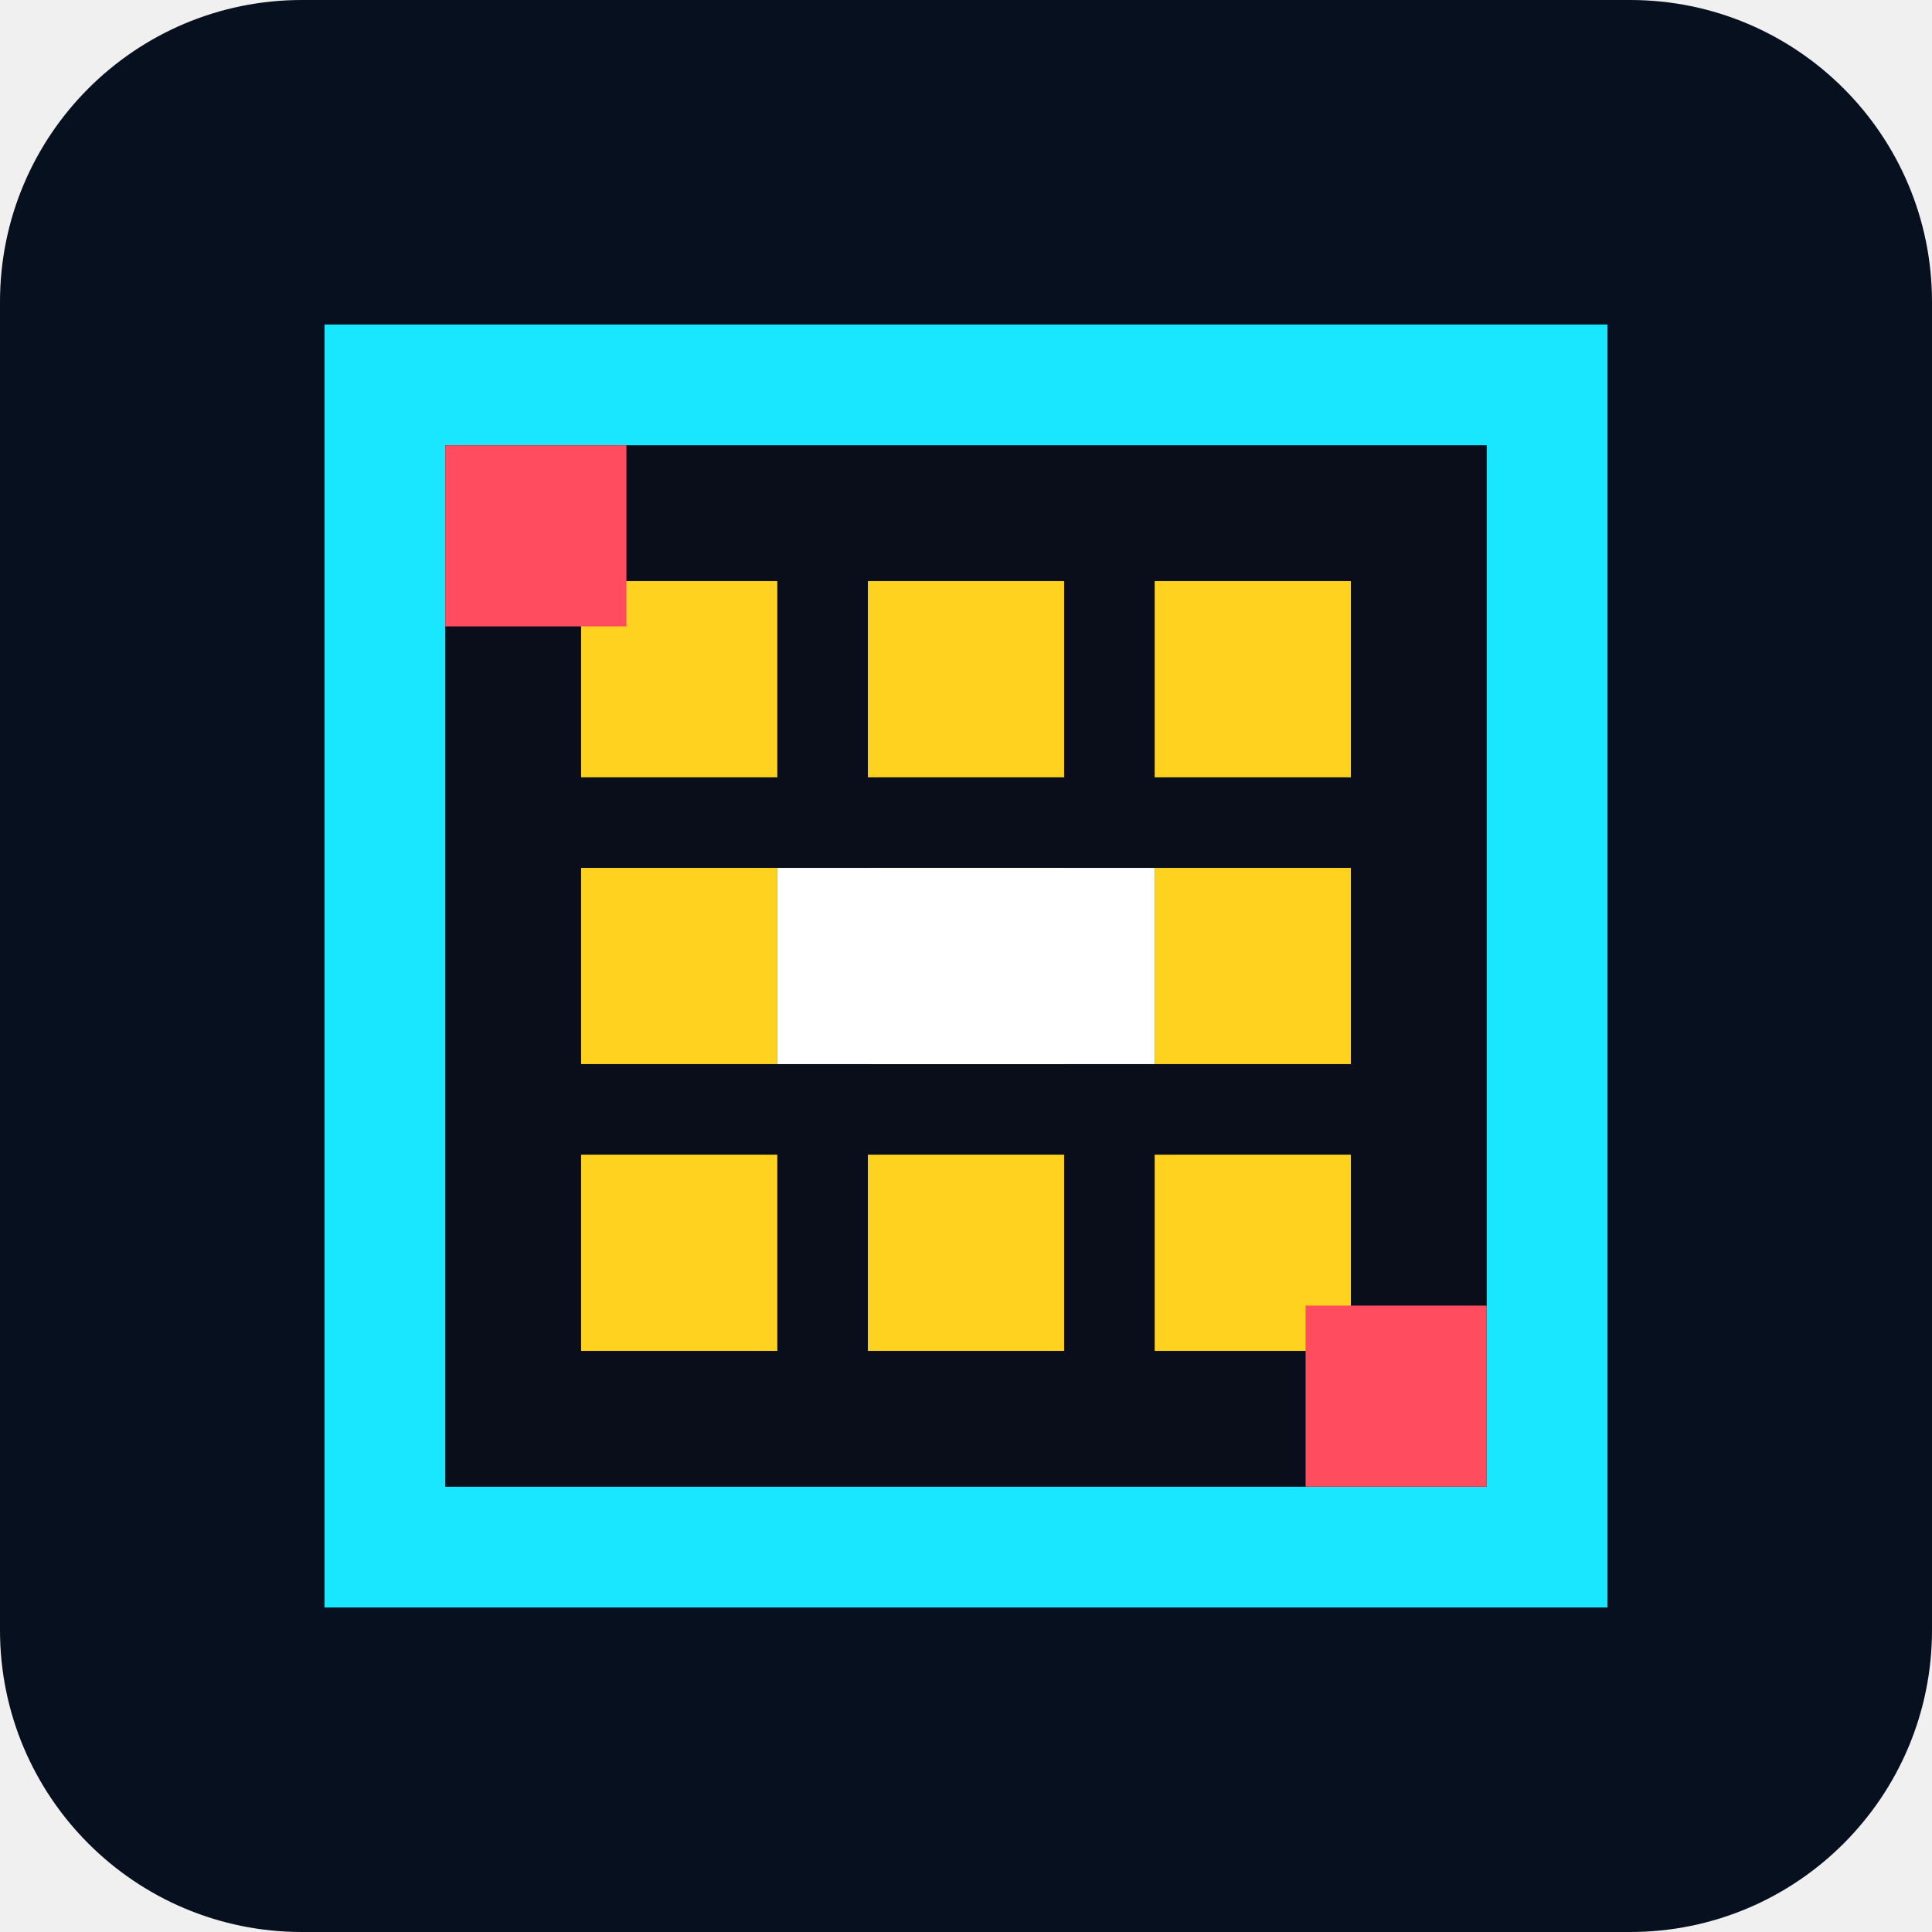
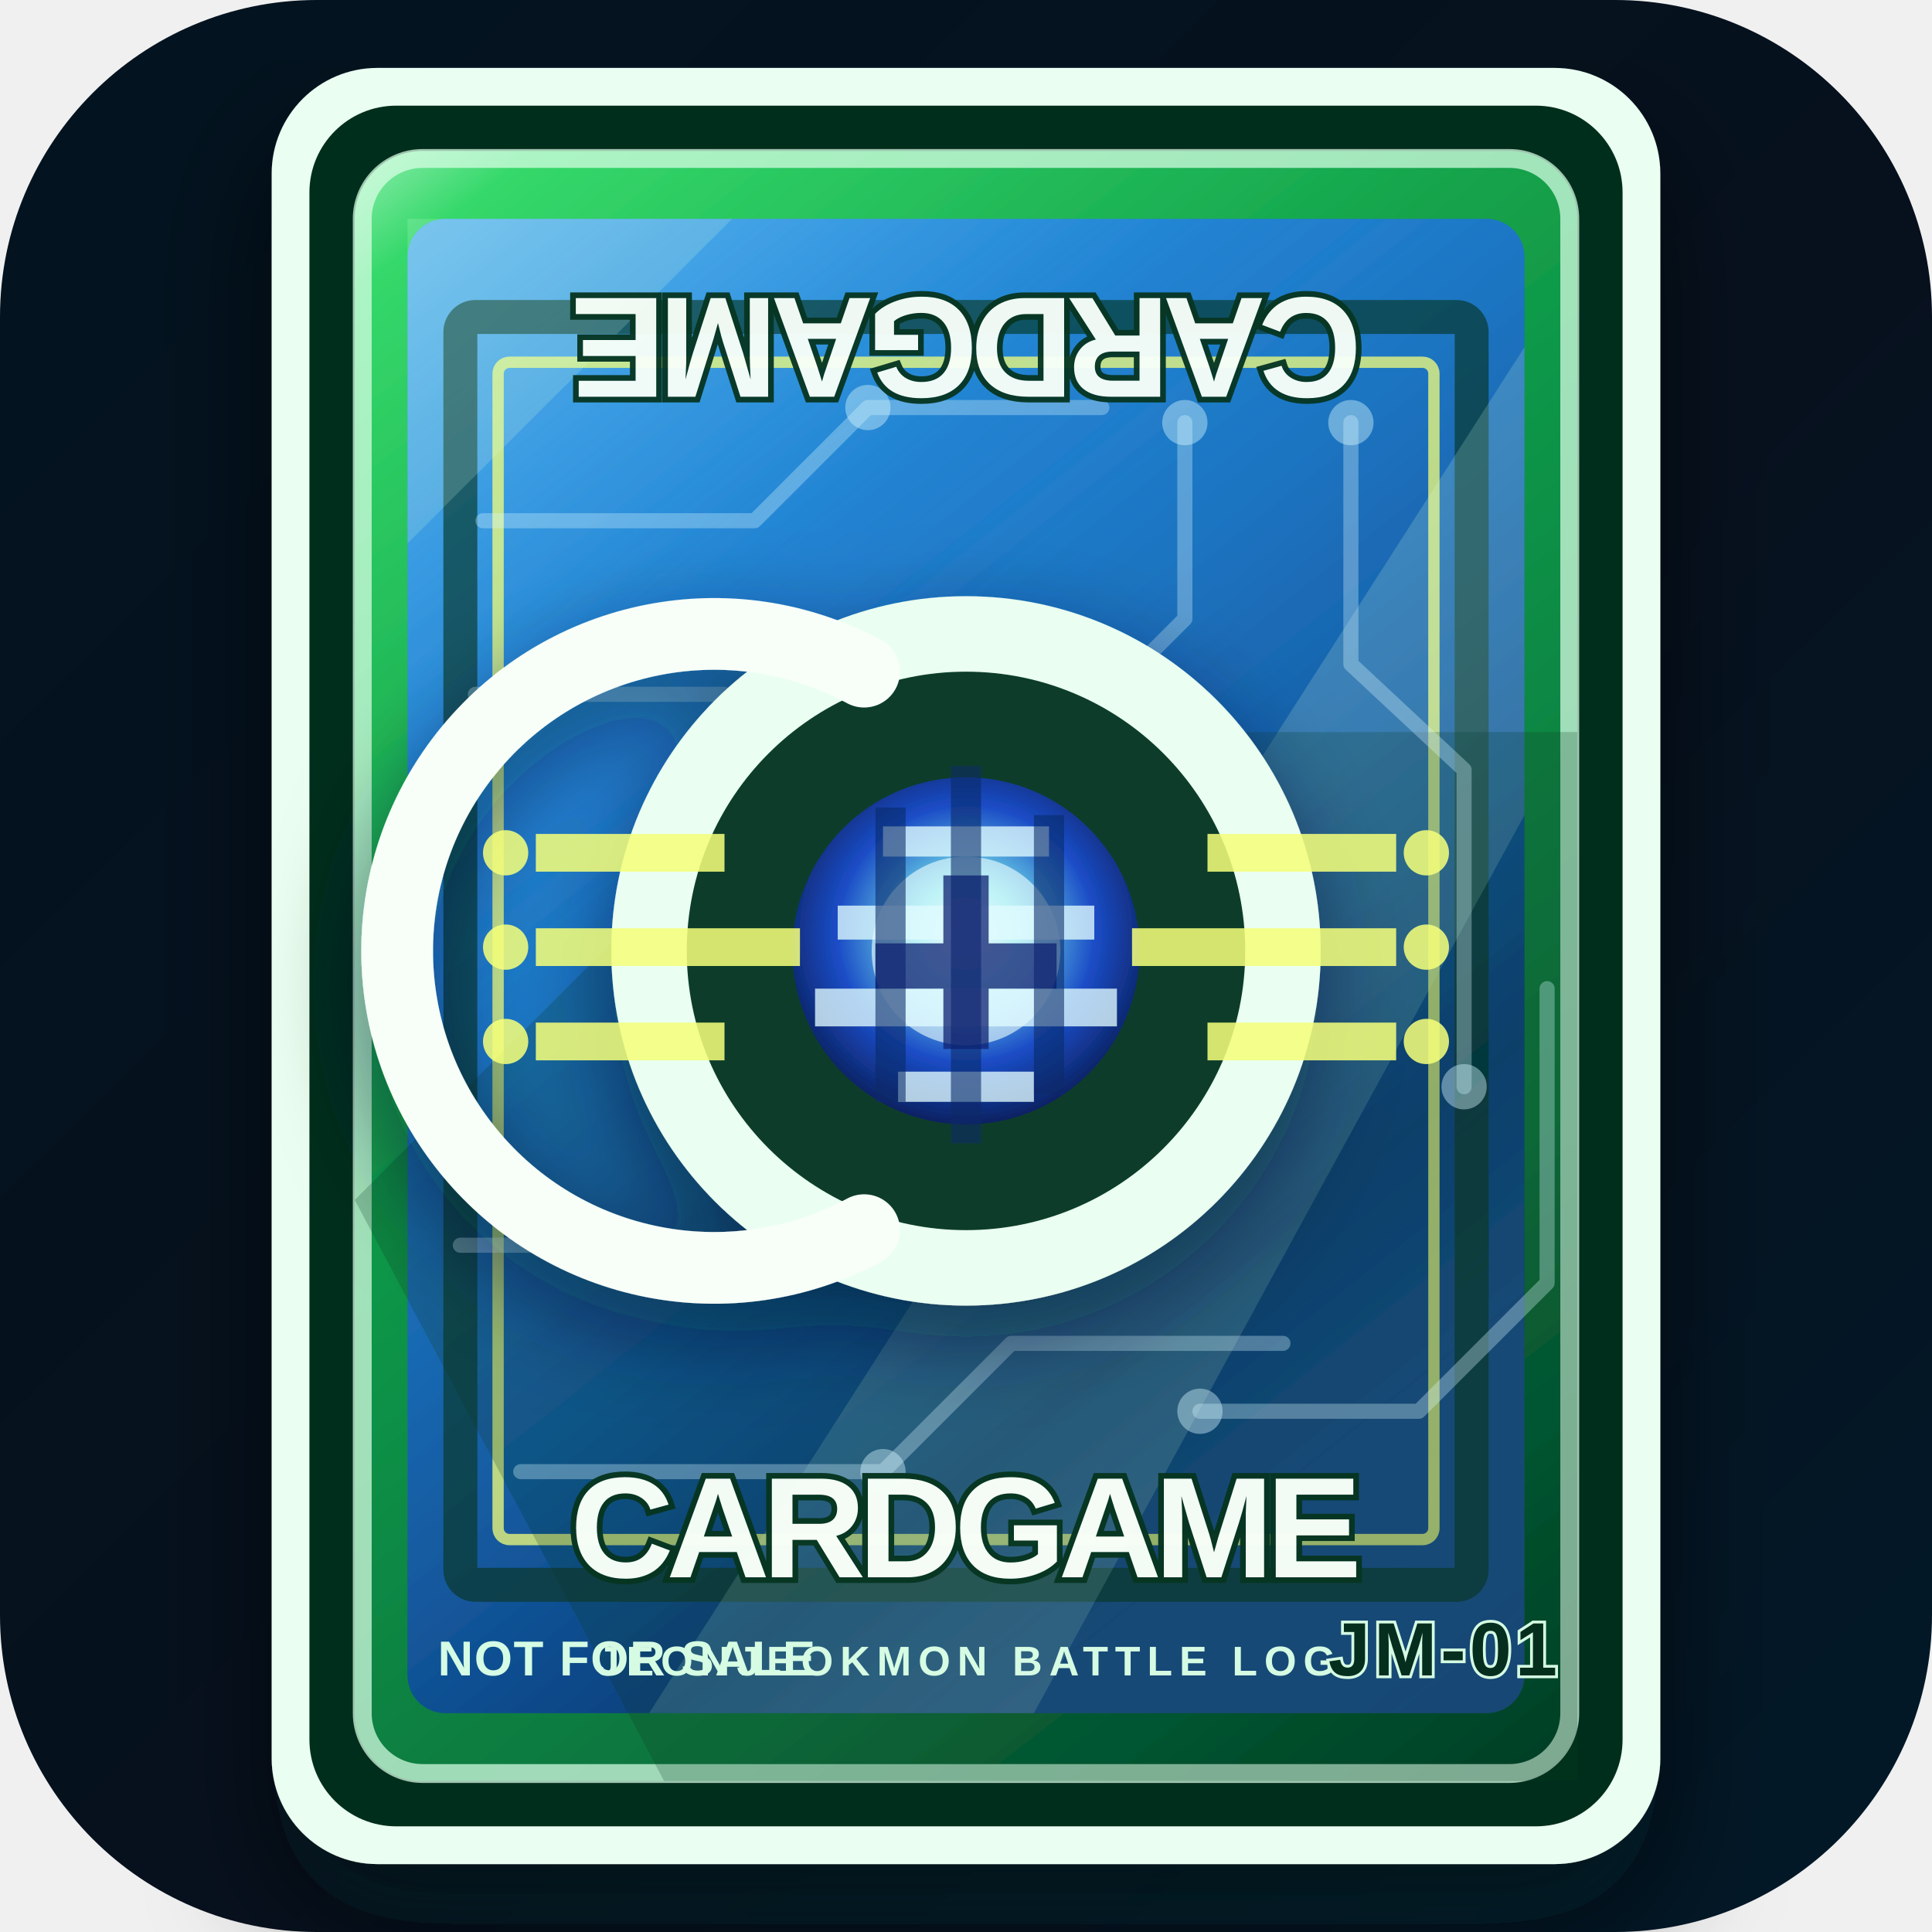
- <svg xmlns="http://www.w3.org/2000/svg" viewBox="0 0 512 512" role="img" aria-label="전적몬">
-   <rect width="512" height="512" rx="80" fill="#07101e" />
-   <path fill="#19e7ff" d="M86 86h340v340H86z" />
-   <path fill="#0a0e1a" d="M118 118h276v276H118z" />
-   <path fill="#ffd21f" d="M154 154h52v52h-52zM230 154h52v52h-52zM306 154h52v52h-52zM154 230h52v52h-52zM230 230h52v52h-52zM306 230h52v52h-52zM154 306h52v52h-52zM230 306h52v52h-52zM306 306h52v52h-52z" />
-   <path fill="#ff4d5f" d="M118 118h48v48h-48zM346 346h48v48h-48z" />
-   <path fill="#ffffff" d="M206 230h100v52H206z" />
+ <svg xmlns="http://www.w3.org/2000/svg" viewBox="0 0 512 512" role="img" aria-label="Jeonjeokmon card back app icon">
+   <defs>
+     <linearGradient id="appBg" x1="40" y1="36" x2="472" y2="476" gradientUnits="userSpaceOnUse">
+       <stop stop-color="#03131f" />
+       <stop offset=".56" stop-color="#07111e" />
+       <stop offset="1" stop-color="#031827" />
+     </linearGradient>
+     <linearGradient id="greenFrame" x1="76" y1="24" x2="436" y2="492" gradientUnits="userSpaceOnUse">
+       <stop stop-color="#d9ffe6" />
+       <stop offset=".09" stop-color="#35d86a" />
+       <stop offset=".36" stop-color="#13a24b" />
+       <stop offset=".72" stop-color="#08733e" />
+       <stop offset="1" stop-color="#063522" />
+     </linearGradient>
+     <linearGradient id="bluePlate" x1="112" y1="70" x2="400" y2="434" gradientUnits="userSpaceOnUse">
+       <stop stop-color="#2398e8" />
+       <stop offset=".45" stop-color="#1167bb" />
+       <stop offset="1" stop-color="#063982" />
+     </linearGradient>
+     <linearGradient id="foil" x1="94" y1="52" x2="418" y2="462" gradientUnits="userSpaceOnUse">
+       <stop stop-color="#ffffff" stop-opacity=".34" />
+       <stop offset=".28" stop-color="#7dd3fc" stop-opacity=".08" />
+       <stop offset=".7" stop-color="#001b2d" stop-opacity=".28" />
+       <stop offset="1" stop-color="#ffffff" stop-opacity=".08" />
+     </linearGradient>
+     <radialGradient id="core" cx="50%" cy="45%" r="58%">
+       <stop stop-color="#ffffff" stop-opacity=".96" />
+       <stop offset=".25" stop-color="#80f5ff" stop-opacity=".9" />
+       <stop offset=".64" stop-color="#1d4ed8" stop-opacity=".9" />
+       <stop offset="1" stop-color="#07194f" stop-opacity=".98" />
+     </radialGradient>
+     <filter id="cardShadow" x="-20%" y="-20%" width="140%" height="140%">
+       <feDropShadow dx="0" dy="16" stdDeviation="16" flood-color="#000814" flood-opacity=".58" />
+     </filter>
+     <filter id="coreGlow" x="-30%" y="-30%" width="160%" height="160%">
+       <feDropShadow dx="0" dy="0" stdDeviation="7" flood-color="#ecfeff" flood-opacity=".78" />
+       <feDropShadow dx="0" dy="9" stdDeviation="12" flood-color="#00112e" flood-opacity=".55" />
+     </filter>
+   </defs>
+   <rect width="512" height="512" rx="84" fill="url(#appBg)" />
+   <g filter="url(#cardShadow)">
+     <rect x="72" y="18" width="368" height="476" rx="28" fill="#eafff1" />
+     <rect x="82" y="28" width="348" height="456" rx="23" fill="#062e1f" />
+     <rect x="94" y="40" width="324" height="432" rx="18" fill="url(#greenFrame)" />
+     <rect x="108" y="58" width="296" height="396" rx="10" fill="url(#bluePlate)" />
+     <rect x="108" y="58" width="296" height="396" rx="10" fill="url(#foil)" />
+     <rect x="96" y="42" width="320" height="428" rx="16" fill="none" stroke="#d9ffe6" stroke-width="5" opacity=".72" />
+     <rect x="122" y="84" width="268" height="336" rx="4" fill="none" stroke="#063522" stroke-width="9" opacity=".64" />
+     <rect x="132" y="96" width="248" height="312" rx="3" fill="none" stroke="#f4ff7a" stroke-width="3" opacity=".75" />
+     <path fill="#d9ffe6" opacity=".18" d="M108 58h86L108 144zM404 92v124L274 454H172z" />
+     <path fill="#063522" opacity=".22" d="M94 318 218 194h200v278H176z" />
+   </g>
+   <g opacity=".33" fill="none" stroke="#d7f7ff" stroke-width="4" stroke-linecap="round" stroke-linejoin="round">
+     <path d="M128 138h72l30-30h62" />
+     <path d="M126 184h66l30 28h68" />
+     <path d="M122 330h86l36-36h78" />
+     <path d="M314 112v52l-28 28v44" />
+     <path d="M358 112v64l30 28v84" />
+     <path d="M318 374h58l34-34v-78" />
+     <path d="M138 390h96l34-34h72" />
+   </g>
+   <g opacity=".42" fill="#d7f7ff">
+     <circle cx="230" cy="108" r="6" />
+     <circle cx="200" cy="184" r="5" />
+     <circle cx="314" cy="112" r="6" />
+     <circle cx="358" cy="112" r="6" />
+     <circle cx="388" cy="288" r="6" />
+     <circle cx="318" cy="374" r="6" />
+     <circle cx="234" cy="390" r="6" />
+   </g>
+   <g transform="translate(256 79) rotate(180)" opacity=".96">
+     <text x="0" y="0" text-anchor="middle" font-family="Arial Black, Arial, sans-serif" font-size="38" font-weight="900" letter-spacing="-2" fill="#f8fff8" stroke="#063522" stroke-width="3" paint-order="stroke">CARDGAME</text>
+   </g>
+   <g filter="url(#coreGlow)">
+     <circle cx="256" cy="252" r="94" fill="#eafff1" />
+     <circle cx="256" cy="252" r="74" fill="#0b3d2c" />
+     <path fill="none" stroke="#f8fff8" stroke-width="19" stroke-linecap="round" d="M229 178a84 84 0 1 0 0 148" />
+     <circle cx="256" cy="252" r="56" fill="#0b3d2c" />
+     <circle cx="256" cy="252" r="46" fill="url(#core)" />
+     <circle cx="256" cy="252" r="25" fill="#ecfeff" opacity=".62" />
+     <path fill="#e0fbff" opacity=".78" d="M222 240h68v9h-68zM216 262h80v10h-80zM234 219h44v8h-44zM238 284h36v8h-36z" />
+     <path fill="#082967" opacity=".58" d="M252 203h8v100h-8zM232 214h8v78h-8zM274 216h8v74h-8z" />
+     <path fill="#0b1f70" opacity=".74" d="M232 250h48v12h-48zM250 232h12v46h-12z" />
+   </g>
+   <g opacity=".86">
+     <path fill="#f4ff7a" d="M142 221h50v10h-50zM142 246h70v10h-70zM142 271h50v10h-50zM320 221h50v10h-50zM300 246h70v10h-70zM320 271h50v10h-50z" />
+     <circle cx="134" cy="226" r="6" fill="#f4ff7a" />
+     <circle cx="134" cy="251" r="6" fill="#f4ff7a" />
+     <circle cx="134" cy="276" r="6" fill="#f4ff7a" />
+     <circle cx="378" cy="226" r="6" fill="#f4ff7a" />
+     <circle cx="378" cy="251" r="6" fill="#f4ff7a" />
+     <circle cx="378" cy="276" r="6" fill="#f4ff7a" />
+   </g>
+   <g opacity=".98">
+     <text x="256" y="418" text-anchor="middle" font-family="Arial Black, Arial, sans-serif" font-size="38" font-weight="900" letter-spacing="-2" fill="#f8fff8" stroke="#063522" stroke-width="3" paint-order="stroke">CARDGAME</text>
+     <text x="116" y="444" font-family="Arial, sans-serif" font-size="13" font-weight="900" letter-spacing=".3" fill="#d9ffe6">NOT FOR SALE</text>
+     <text x="256" y="444" text-anchor="middle" font-family="Arial, sans-serif" font-size="11" font-weight="700" letter-spacing="1.8" fill="#d9ffe6">JEONJEOKMON BATTLE LOG</text>
+     <text x="352" y="444" font-family="Arial Black, Arial, sans-serif" font-size="20" font-weight="900" letter-spacing="1" fill="#052e1d" stroke="#d9ffe6" stroke-width="1.5" paint-order="stroke">JM-01</text>
+   </g>
</svg>
